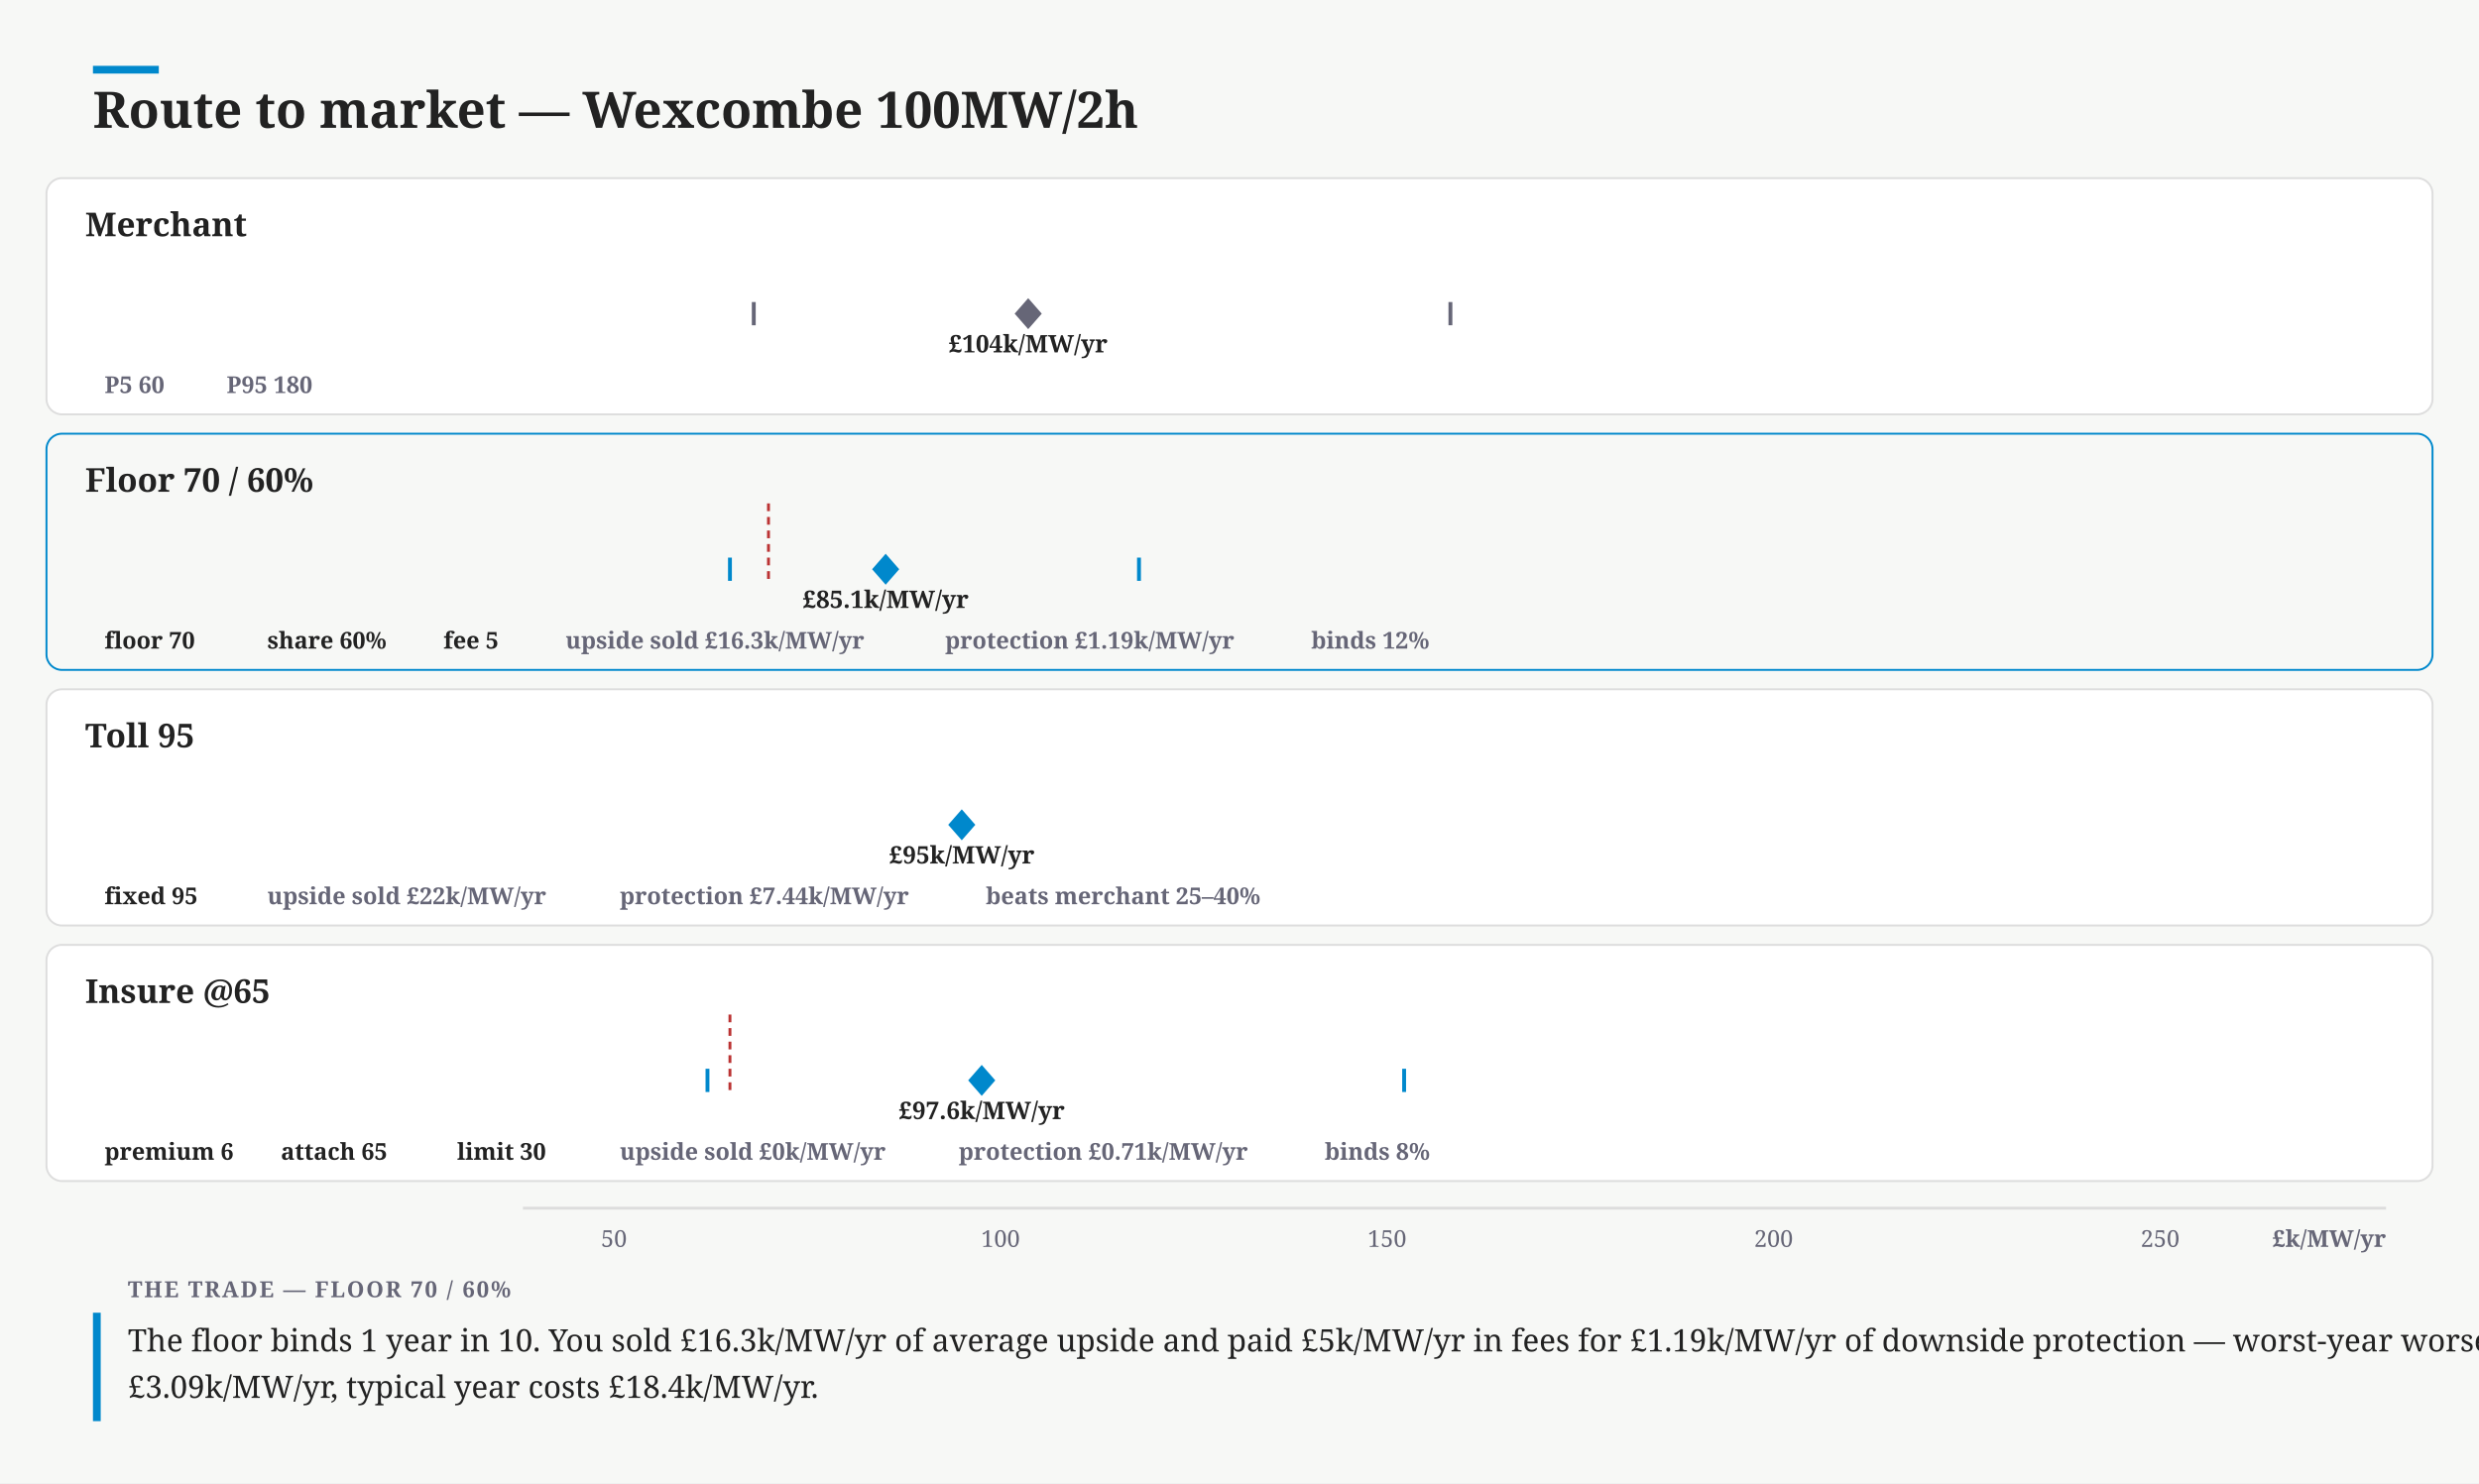
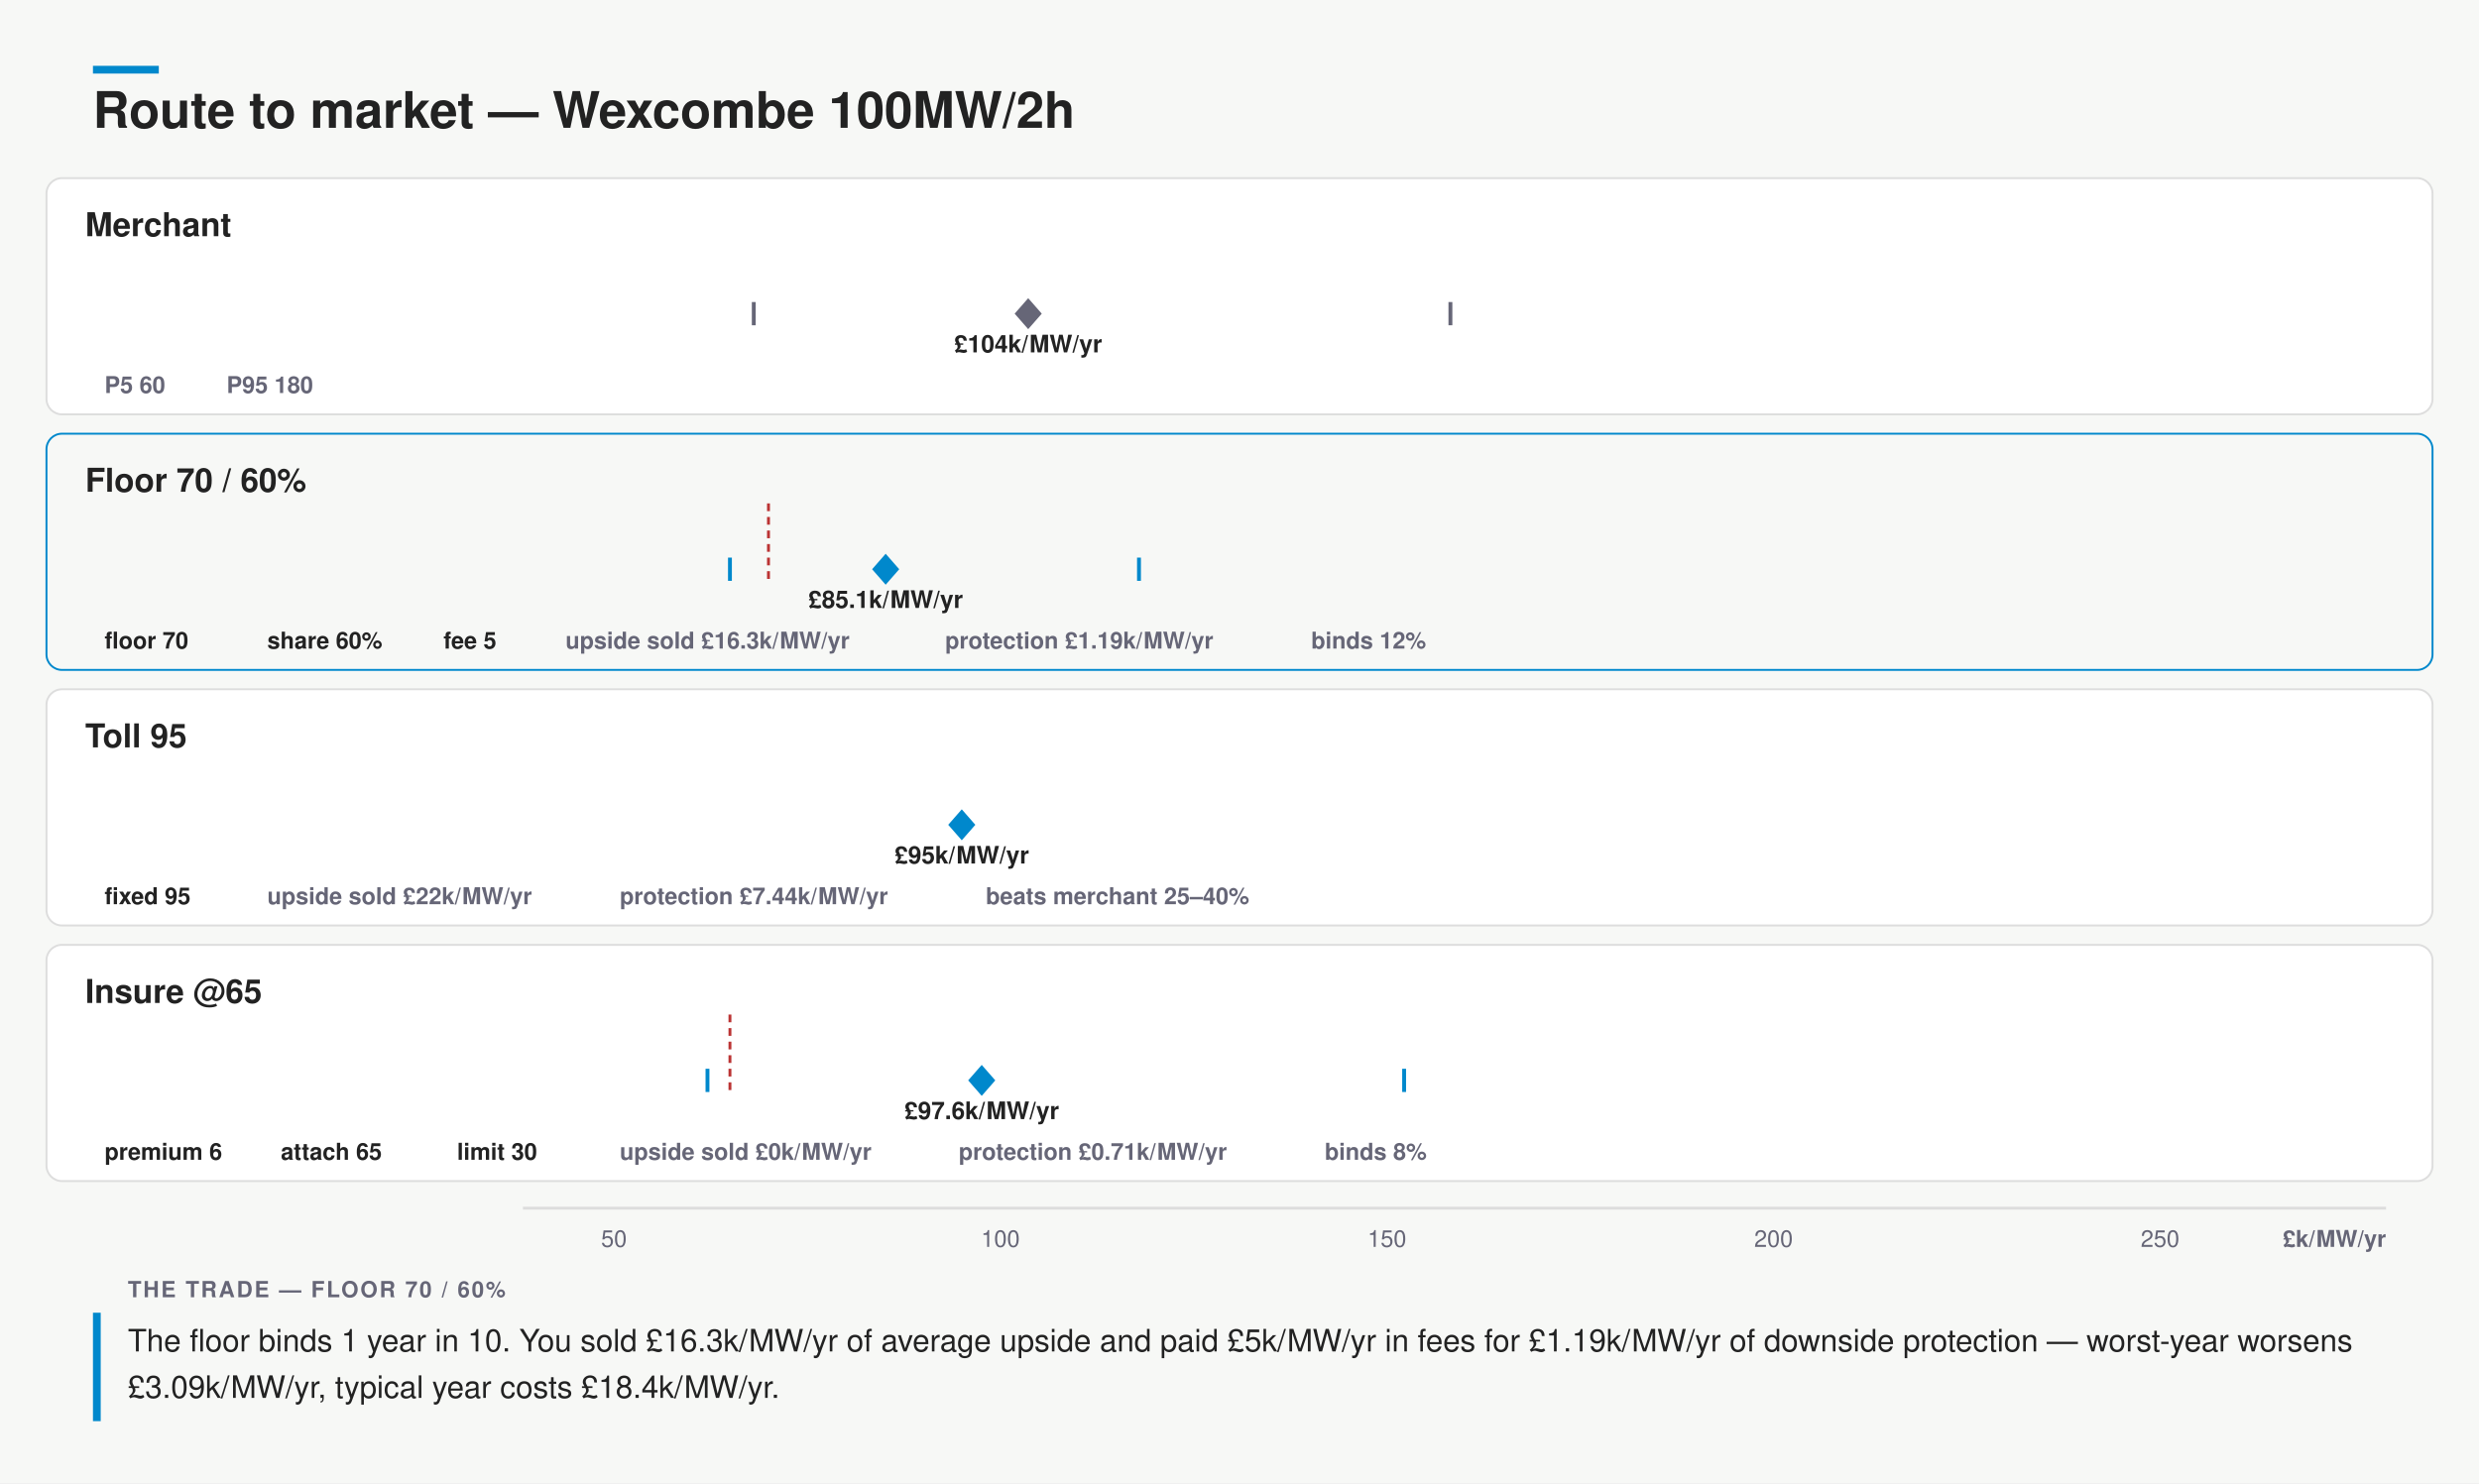
- <svg xmlns="http://www.w3.org/2000/svg" width="1280" height="766" viewBox="0 0 1280 766" font-family="Charter,Georgia,serif">
+ <svg xmlns="http://www.w3.org/2000/svg" width="1280" height="766" viewBox="0 0 1280 766" font-family="&quot;Helvetica Neue&quot;,Helvetica,&quot;Segoe UI&quot;,Roboto,sans-serif">
  <rect width="1280" height="766" fill="#f7f8f6" />
  <rect x="48" y="34" width="34" height="4" fill="#08c" />
  <text x="48" y="66" font-size="26" font-weight="700" fill="#222">Route to market — Wexcombe 100MW/2h</text>
  <rect x="24" y="92" width="1232" height="122" rx="8" fill="#fff" stroke="#ddd" />
  <text x="44" y="122" font-size="17" font-weight="700" fill="#222">Merchant</text>
  <path d="M270.0 162 L277.5 159.2 L292.5 159.8 L307.6 157.9 L322.6 156.8 L337.6 154.1 L352.7 151.1 L367.7 150.2 L382.7 145.0 L397.8 143.3 L412.8 137.5 L427.8 138.6 L442.9 136.3 L457.9 132.0 L472.9 132.8 L488.0 134.8 L503.0 135.6 L518.0 135.8 L533.0 135.9 L548.1 137.8 L563.1 135.7 L578.1 139.4 L593.2 141.5 L608.2 141.3 L623.2 143.3 L638.3 145.2 L653.3 147.1 L668.3 148.5 L683.4 150.6 L698.4 151.4 L713.4 150.7 L728.5 153.8 L743.5 154.5 L758.5 155.3 L773.5 155.9 L788.6 157.4 L803.6 158.1 L818.6 157.8 L833.7 158.1 L848.7 158.2 L863.7 158.9 L878.8 159.1 L893.8 160.1 L908.8 159.9 L923.9 159.9 L938.9 159.7 L953.9 160.6 L969.0 160.8 L984.0 160.7 L999.0 161.1 L1014.0 160.5 L1029.1 161.5 L1044.1 161.5 L1059.1 161.7 L1074.2 161.6 L1089.2 161.6 L1104.2 161.6 L1119.3 161.5 L1134.3 161.7 L1149.3 161.8 L1164.4 161.8 L1179.4 161.8 L1194.4 161.9 L1209.5 161.9 L1224.5 160.6 L1232.0 162 Z" fill="none" stroke="none" />
  <rect x="389.2" y="156.5" width="359.7" height="11" rx="5.5" fill="none" />
  <line x1="389.2" y1="156" x2="389.2" y2="168" stroke="#667" stroke-width="2" />
  <line x1="748.9" y1="156" x2="748.9" y2="168" stroke="#667" stroke-width="2" />
  <path d="M530.9 154 l7 8 l-7 8 l-7 -8 Z" fill="#667" />
  <text x="530.86" y="182" font-size="12.5" font-weight="600" text-anchor="middle" fill="#222">£104k/MW/yr</text>
  <g>
    <rect x="44.0" y="188" width="55.0" height="22" rx="11" fill="none" />
    <text x="54" y="203" font-size="12" font-weight="600" fill="#667">P5 60</text>
  </g>
  <g>
    <rect x="107.0" y="188" width="69.0" height="22" rx="11" fill="none" />
    <text x="117" y="203" font-size="12" font-weight="600" fill="#667">P95 180</text>
  </g>
  <rect x="24" y="224" width="1232" height="122" rx="8" fill="none" stroke="#08c" />
  <text x="44" y="254" font-size="17" font-weight="700" fill="#222">Floor 70 / 60%</text>
  <rect x="270" y="264" width="126.8" height="30" fill="none" />
  <line x1="396.8" y1="260" x2="396.8" y2="300" stroke="#b33" stroke-width="1.5" stroke-dasharray="4 3" />
  <path d="M270.0 294 L277.5 294.0 L292.5 294.0 L307.6 294.0 L322.6 294.0 L337.6 294.0 L352.7 294.0 L367.7 294.0 L382.7 264.0 L397.8 282.1 L412.8 280.3 L427.8 280.3 L442.9 281.1 L457.9 281.6 L472.9 281.7 L488.0 283.0 L503.0 284.3 L518.0 285.6 L533.0 286.8 L548.1 288.4 L563.1 288.7 L578.1 290.2 L593.2 290.6 L608.2 291.4 L623.2 292.0 L638.3 292.1 L653.3 292.4 L668.3 292.7 L683.4 293.0 L698.4 293.0 L713.4 293.3 L728.5 293.4 L743.5 293.4 L758.5 293.7 L773.5 293.8 L788.6 293.8 L803.6 293.8 L818.6 293.8 L833.7 293.9 L848.7 293.9 L863.7 294.0 L878.8 293.9 L893.8 293.9 L908.8 294.0 L923.9 294.0 L938.9 294.0 L953.9 294.0 L969.0 294.0 L984.0 294.0 L999.0 294.0 L1014.0 294.0 L1029.1 294.0 L1044.1 294.0 L1059.1 294.0 L1074.2 294.0 L1089.2 294.0 L1104.2 294.0 L1119.3 294.0 L1134.3 294.0 L1149.3 294.0 L1164.4 294.0 L1179.4 294.0 L1194.4 294.0 L1209.5 294.0 L1224.5 293.9 L1232.0 294 Z" fill="none" stroke="none" />
  <rect x="376.9" y="288.5" width="211.3" height="11" rx="5.5" fill="none" />
  <line x1="376.9" y1="288" x2="376.9" y2="300" stroke="#08c" stroke-width="2" />
  <line x1="588.1" y1="288" x2="588.1" y2="300" stroke="#08c" stroke-width="2" />
  <path d="M457.3 286 l7 8 l-7 8 l-7 -8 Z" fill="#08c" />
  <text x="457.29" y="314" font-size="12.5" font-weight="600" text-anchor="middle" fill="#222">£85.1k/MW/yr</text>
  <g>
    <rect x="44.0" y="320" width="76.0" height="22" rx="11" fill="none" />
    <text x="54" y="335" font-size="12" font-weight="600" fill="#222">floor 70</text>
  </g>
  <g>
    <rect x="128.0" y="320" width="83.0" height="22" rx="11" fill="none" />
    <text x="138" y="335" font-size="12" font-weight="600" fill="#222">share 60%</text>
  </g>
  <g>
    <rect x="219.0" y="320" width="55.0" height="22" rx="11" fill="none" />
    <text x="229" y="335" font-size="12" font-weight="600" fill="#222">fee 5</text>
  </g>
  <g>
    <rect x="282.0" y="320" width="188.0" height="22" rx="11" fill="none" />
    <text x="292" y="335" font-size="12" font-weight="600" fill="#667">upside sold £16.3k/MW/yr</text>
  </g>
  <g>
    <rect x="478.0" y="320" width="181.0" height="22" rx="11" fill="none" />
    <text x="488" y="335" font-size="12" font-weight="600" fill="#667">protection £1.19k/MW/yr</text>
  </g>
  <g>
    <rect x="667.0" y="320" width="83.0" height="22" rx="11" fill="none" />
    <text x="677" y="335" font-size="12" font-weight="600" fill="#667">binds 12%</text>
  </g>
  <rect x="24" y="356" width="1232" height="122" rx="8" fill="#fff" stroke="#ddd" />
  <text x="44" y="386" font-size="17" font-weight="700" fill="#222">Toll 95</text>
  <rect x="496.6" y="420.5" width="0.0" height="11" rx="5.5" fill="none" />
  <line x1="496.6" y1="420" x2="496.6" y2="432" stroke="#08c" stroke-width="2" />
  <line x1="496.6" y1="420" x2="496.6" y2="432" stroke="#08c" stroke-width="2" />
  <path d="M496.6 418 l7 8 l-7 8 l-7 -8 Z" fill="#08c" />
  <text x="496.63" y="446" font-size="12.5" font-weight="600" text-anchor="middle" fill="#222">£95k/MW/yr</text>
  <g>
    <rect x="44.0" y="452" width="76.0" height="22" rx="11" fill="none" />
    <text x="54" y="467" font-size="12" font-weight="600" fill="#222">fixed 95</text>
  </g>
  <g>
    <rect x="128.0" y="452" width="174.0" height="22" rx="11" fill="none" />
    <text x="138" y="467" font-size="12" font-weight="600" fill="#667">upside sold £22k/MW/yr</text>
  </g>
  <g>
    <rect x="310.0" y="452" width="181.0" height="22" rx="11" fill="none" />
    <text x="320" y="467" font-size="12" font-weight="600" fill="#667">protection £7.44k/MW/yr</text>
  </g>
  <g>
    <rect x="499.0" y="452" width="167.0" height="22" rx="11" fill="none" />
    <text x="509" y="467" font-size="12" font-weight="600" fill="#667">beats merchant 25–40%</text>
  </g>
  <rect x="24" y="488" width="1232" height="122" rx="8" fill="#fff" stroke="#ddd" />
  <text x="44" y="518" font-size="17" font-weight="700" fill="#222">Insure @65</text>
  <rect x="270" y="528" width="106.9" height="30" fill="none" />
  <line x1="376.9" y1="524" x2="376.9" y2="564" stroke="#b33" stroke-width="1.5" stroke-dasharray="4 3" />
  <path d="M270.0 558 L277.5 558.0 L292.5 558.0 L307.6 558.0 L322.6 557.9 L337.6 557.9 L352.7 528.0 L367.7 547.6 L382.7 545.3 L397.8 544.6 L412.8 544.0 L427.8 541.8 L442.9 542.4 L457.9 541.8 L472.9 544.0 L488.0 542.4 L503.0 543.6 L518.0 543.6 L533.0 544.1 L548.1 544.5 L563.1 545.3 L578.1 547.4 L593.2 546.8 L608.2 547.8 L623.2 549.3 L638.3 550.2 L653.3 551.6 L668.3 551.3 L683.4 552.3 L698.4 552.4 L713.4 554.1 L728.5 553.9 L743.5 554.3 L758.5 555.3 L773.5 555.8 L788.6 555.4 L803.6 555.8 L818.6 556.0 L833.7 556.0 L848.7 556.4 L863.7 556.6 L878.8 556.9 L893.8 556.6 L908.8 556.8 L923.9 557.2 L938.9 557.3 L953.9 557.3 L969.0 557.4 L984.0 557.3 L999.0 557.5 L1014.0 557.7 L1029.1 557.8 L1044.1 557.8 L1059.1 557.7 L1074.2 557.8 L1089.2 557.8 L1104.2 557.7 L1119.3 557.9 L1134.3 557.9 L1149.3 557.9 L1164.4 557.9 L1179.4 558.0 L1194.4 558.0 L1209.5 557.8 L1224.5 557.4 L1232.0 558 Z" fill="none" stroke="none" />
  <rect x="365.3" y="552.5" width="359.7" height="11" rx="5.5" fill="none" />
  <line x1="365.3" y1="552" x2="365.3" y2="564" stroke="#08c" stroke-width="2" />
  <line x1="725.0" y1="552" x2="725.0" y2="564" stroke="#08c" stroke-width="2" />
  <path d="M506.9 550 l7 8 l-7 8 l-7 -8 Z" fill="#08c" />
  <text x="506.91" y="578" font-size="12.5" font-weight="600" text-anchor="middle" fill="#222">£97.6k/MW/yr</text>
  <g>
    <rect x="44.0" y="584" width="83.0" height="22" rx="11" fill="none" />
    <text x="54" y="599" font-size="12" font-weight="600" fill="#222">premium 6</text>
  </g>
  <g>
    <rect x="135.0" y="584" width="83.0" height="22" rx="11" fill="none" />
    <text x="145" y="599" font-size="12" font-weight="600" fill="#222">attach 65</text>
  </g>
  <g>
    <rect x="226.0" y="584" width="76.0" height="22" rx="11" fill="none" />
    <text x="236" y="599" font-size="12" font-weight="600" fill="#222">limit 30</text>
  </g>
  <g>
    <rect x="310.0" y="584" width="167.0" height="22" rx="11" fill="none" />
    <text x="320" y="599" font-size="12" font-weight="600" fill="#667">upside sold £0k/MW/yr</text>
  </g>
  <g>
    <rect x="485.0" y="584" width="181.0" height="22" rx="11" fill="none" />
    <text x="495" y="599" font-size="12" font-weight="600" fill="#667">protection £0.71k/MW/yr</text>
  </g>
  <g>
    <rect x="674.0" y="584" width="76.0" height="22" rx="11" fill="none" />
    <text x="684" y="599" font-size="12" font-weight="600" fill="#667">binds 8%</text>
  </g>
  <line x1="270" y1="624" x2="1232" y2="624" stroke="#ddd" stroke-width="1.5" />
  <text x="317.01" y="644" font-size="12" text-anchor="middle" fill="#667">50</text>
  <text x="516.59" y="644" font-size="12" text-anchor="middle" fill="#667">100</text>
  <text x="716.17" y="644" font-size="12" text-anchor="middle" fill="#667">150</text>
  <text x="915.76" y="644" font-size="12" text-anchor="middle" fill="#667">200</text>
  <text x="1115.34" y="644" font-size="12" text-anchor="middle" fill="#667">250</text>
  <text x="1232" y="644" font-size="12" font-weight="600" text-anchor="end" fill="#667">£k/MW/yr</text>
  <rect x="48" y="678" width="4" height="56" fill="#08c" />
  <text x="66" y="670" font-size="11.5" font-weight="700" letter-spacing=".08em" fill="#667">THE TRADE — FLOOR 70 / 60%</text>
  <text x="66" y="698" font-size="16" fill="#222">The floor binds 1 year in 10. You sold £16.3k/MW/yr of average upside and paid £5k/MW/yr in fees for £1.19k/MW/yr of downside protection — worst-year worsens</text>
  <text x="66" y="722" font-size="16" fill="#222">£3.09k/MW/yr, typical year costs £18.4k/MW/yr.</text>
</svg>
